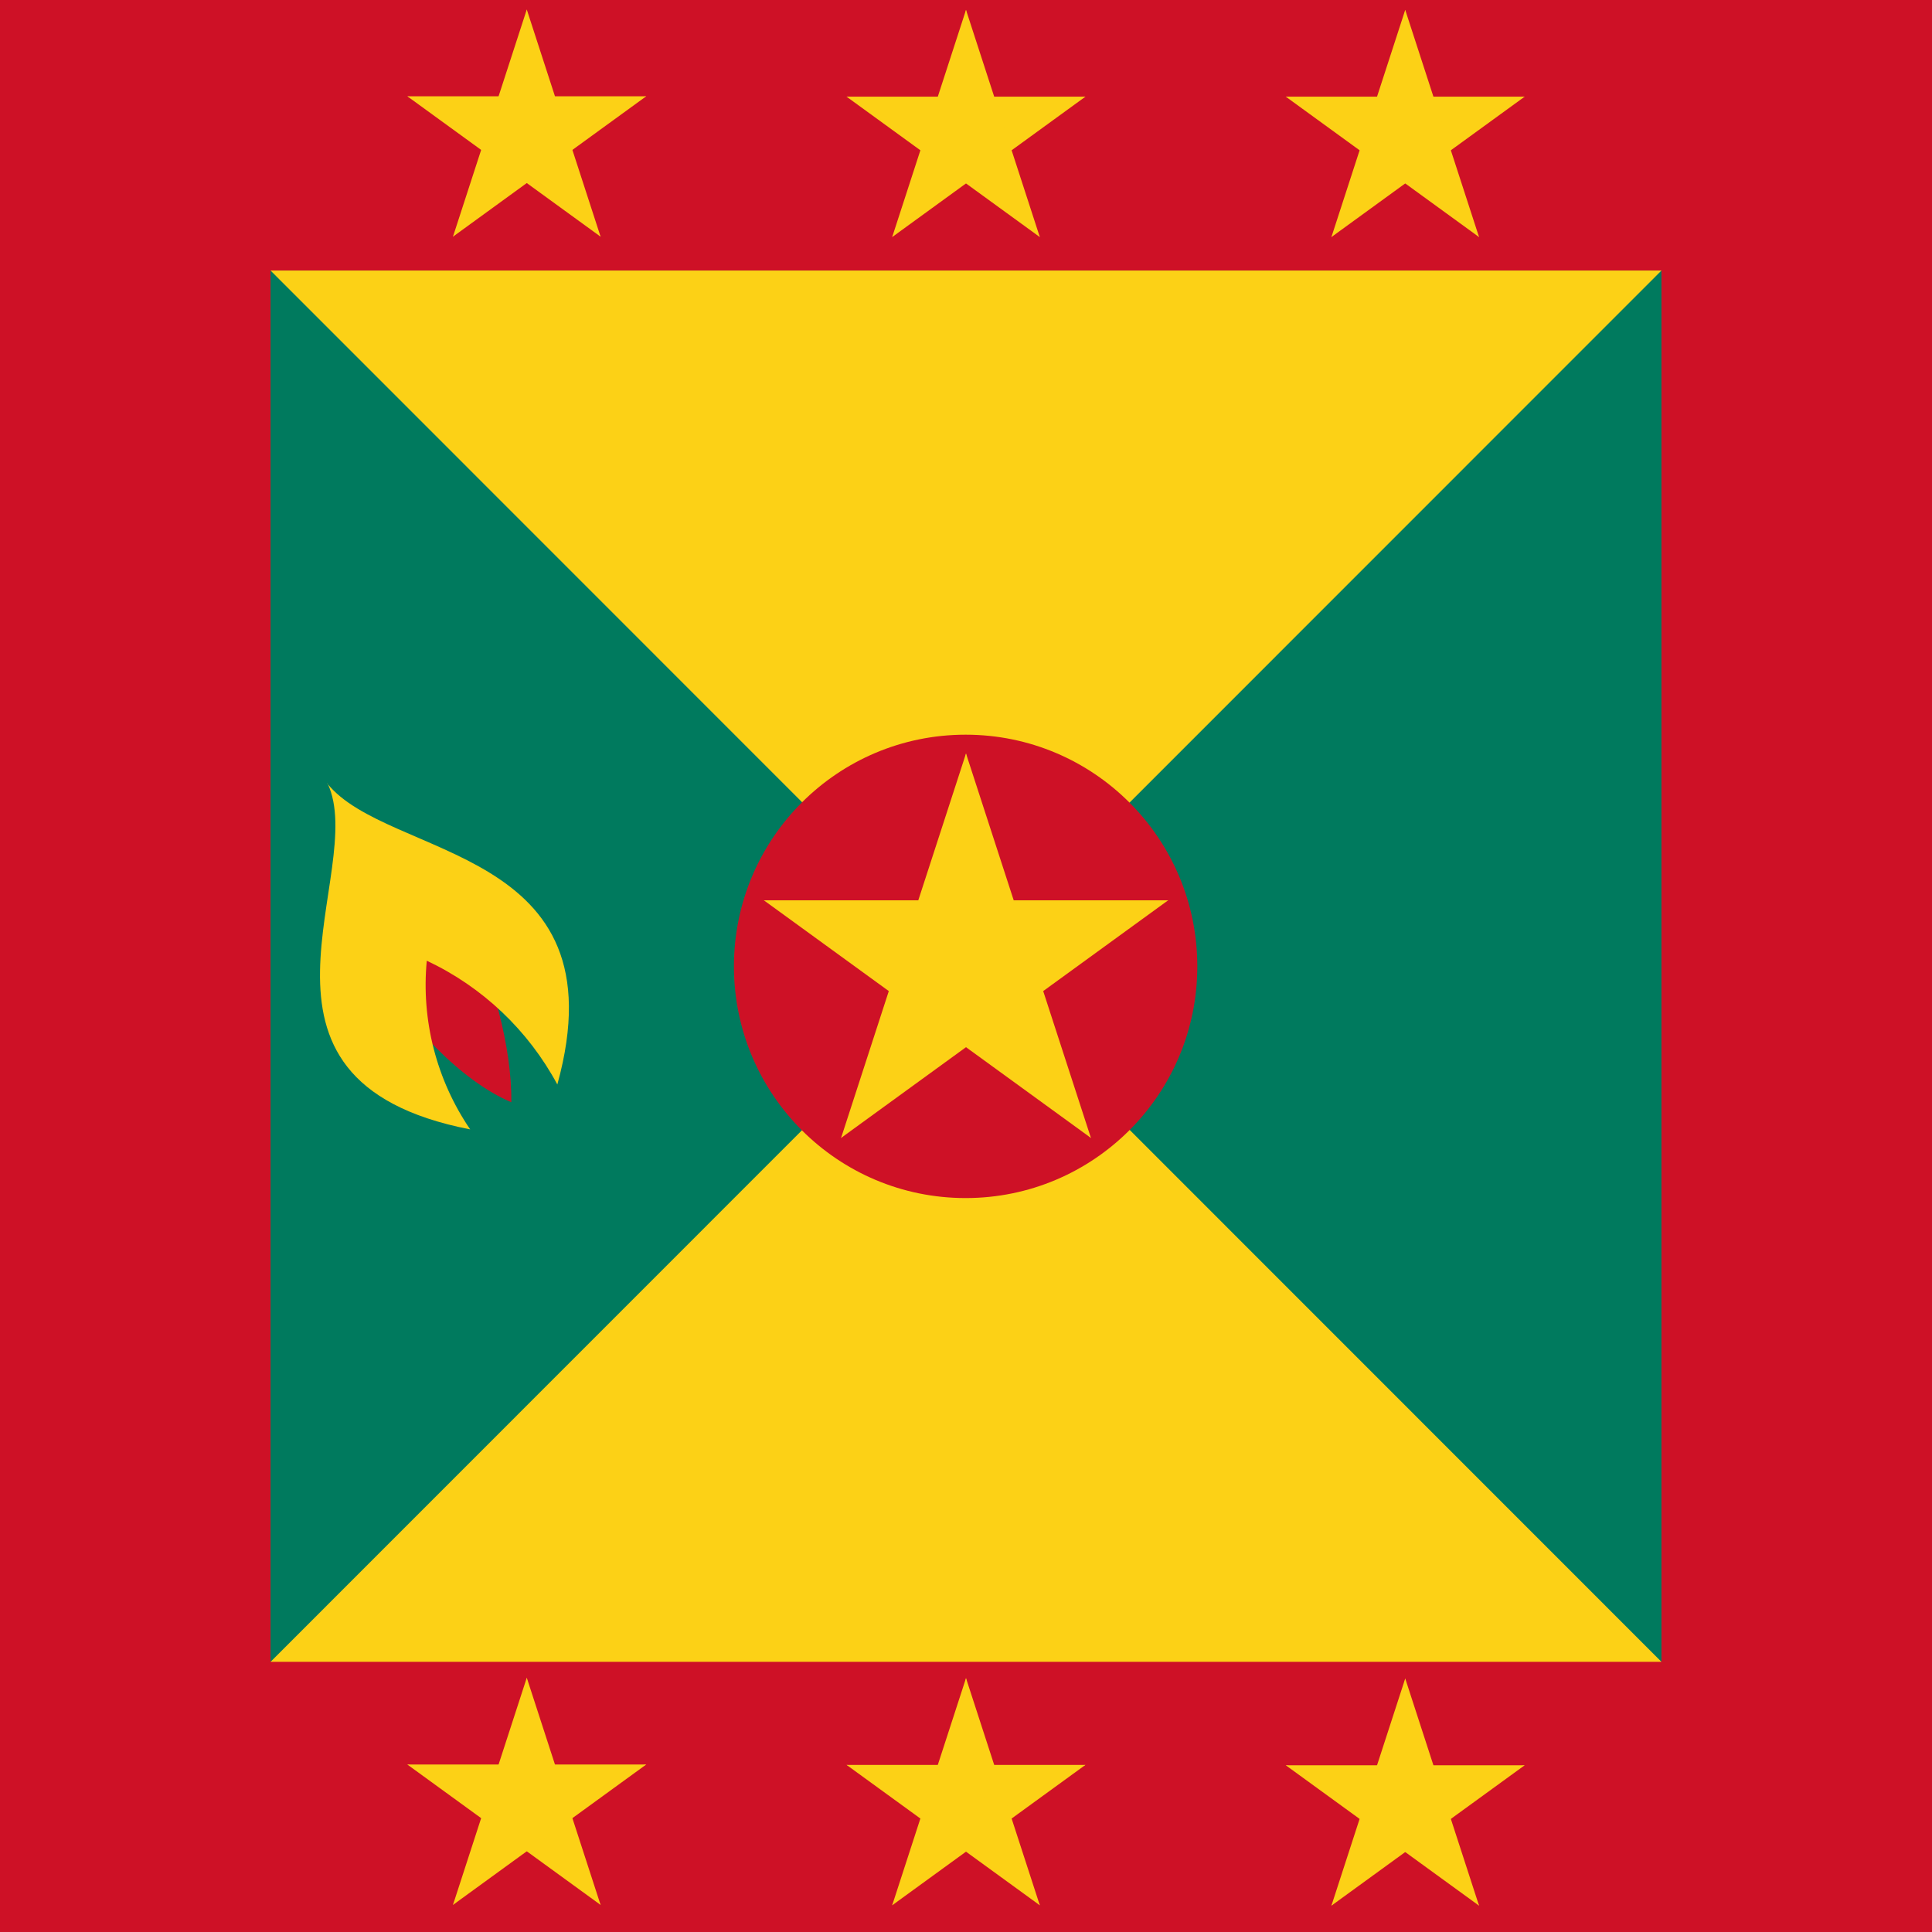
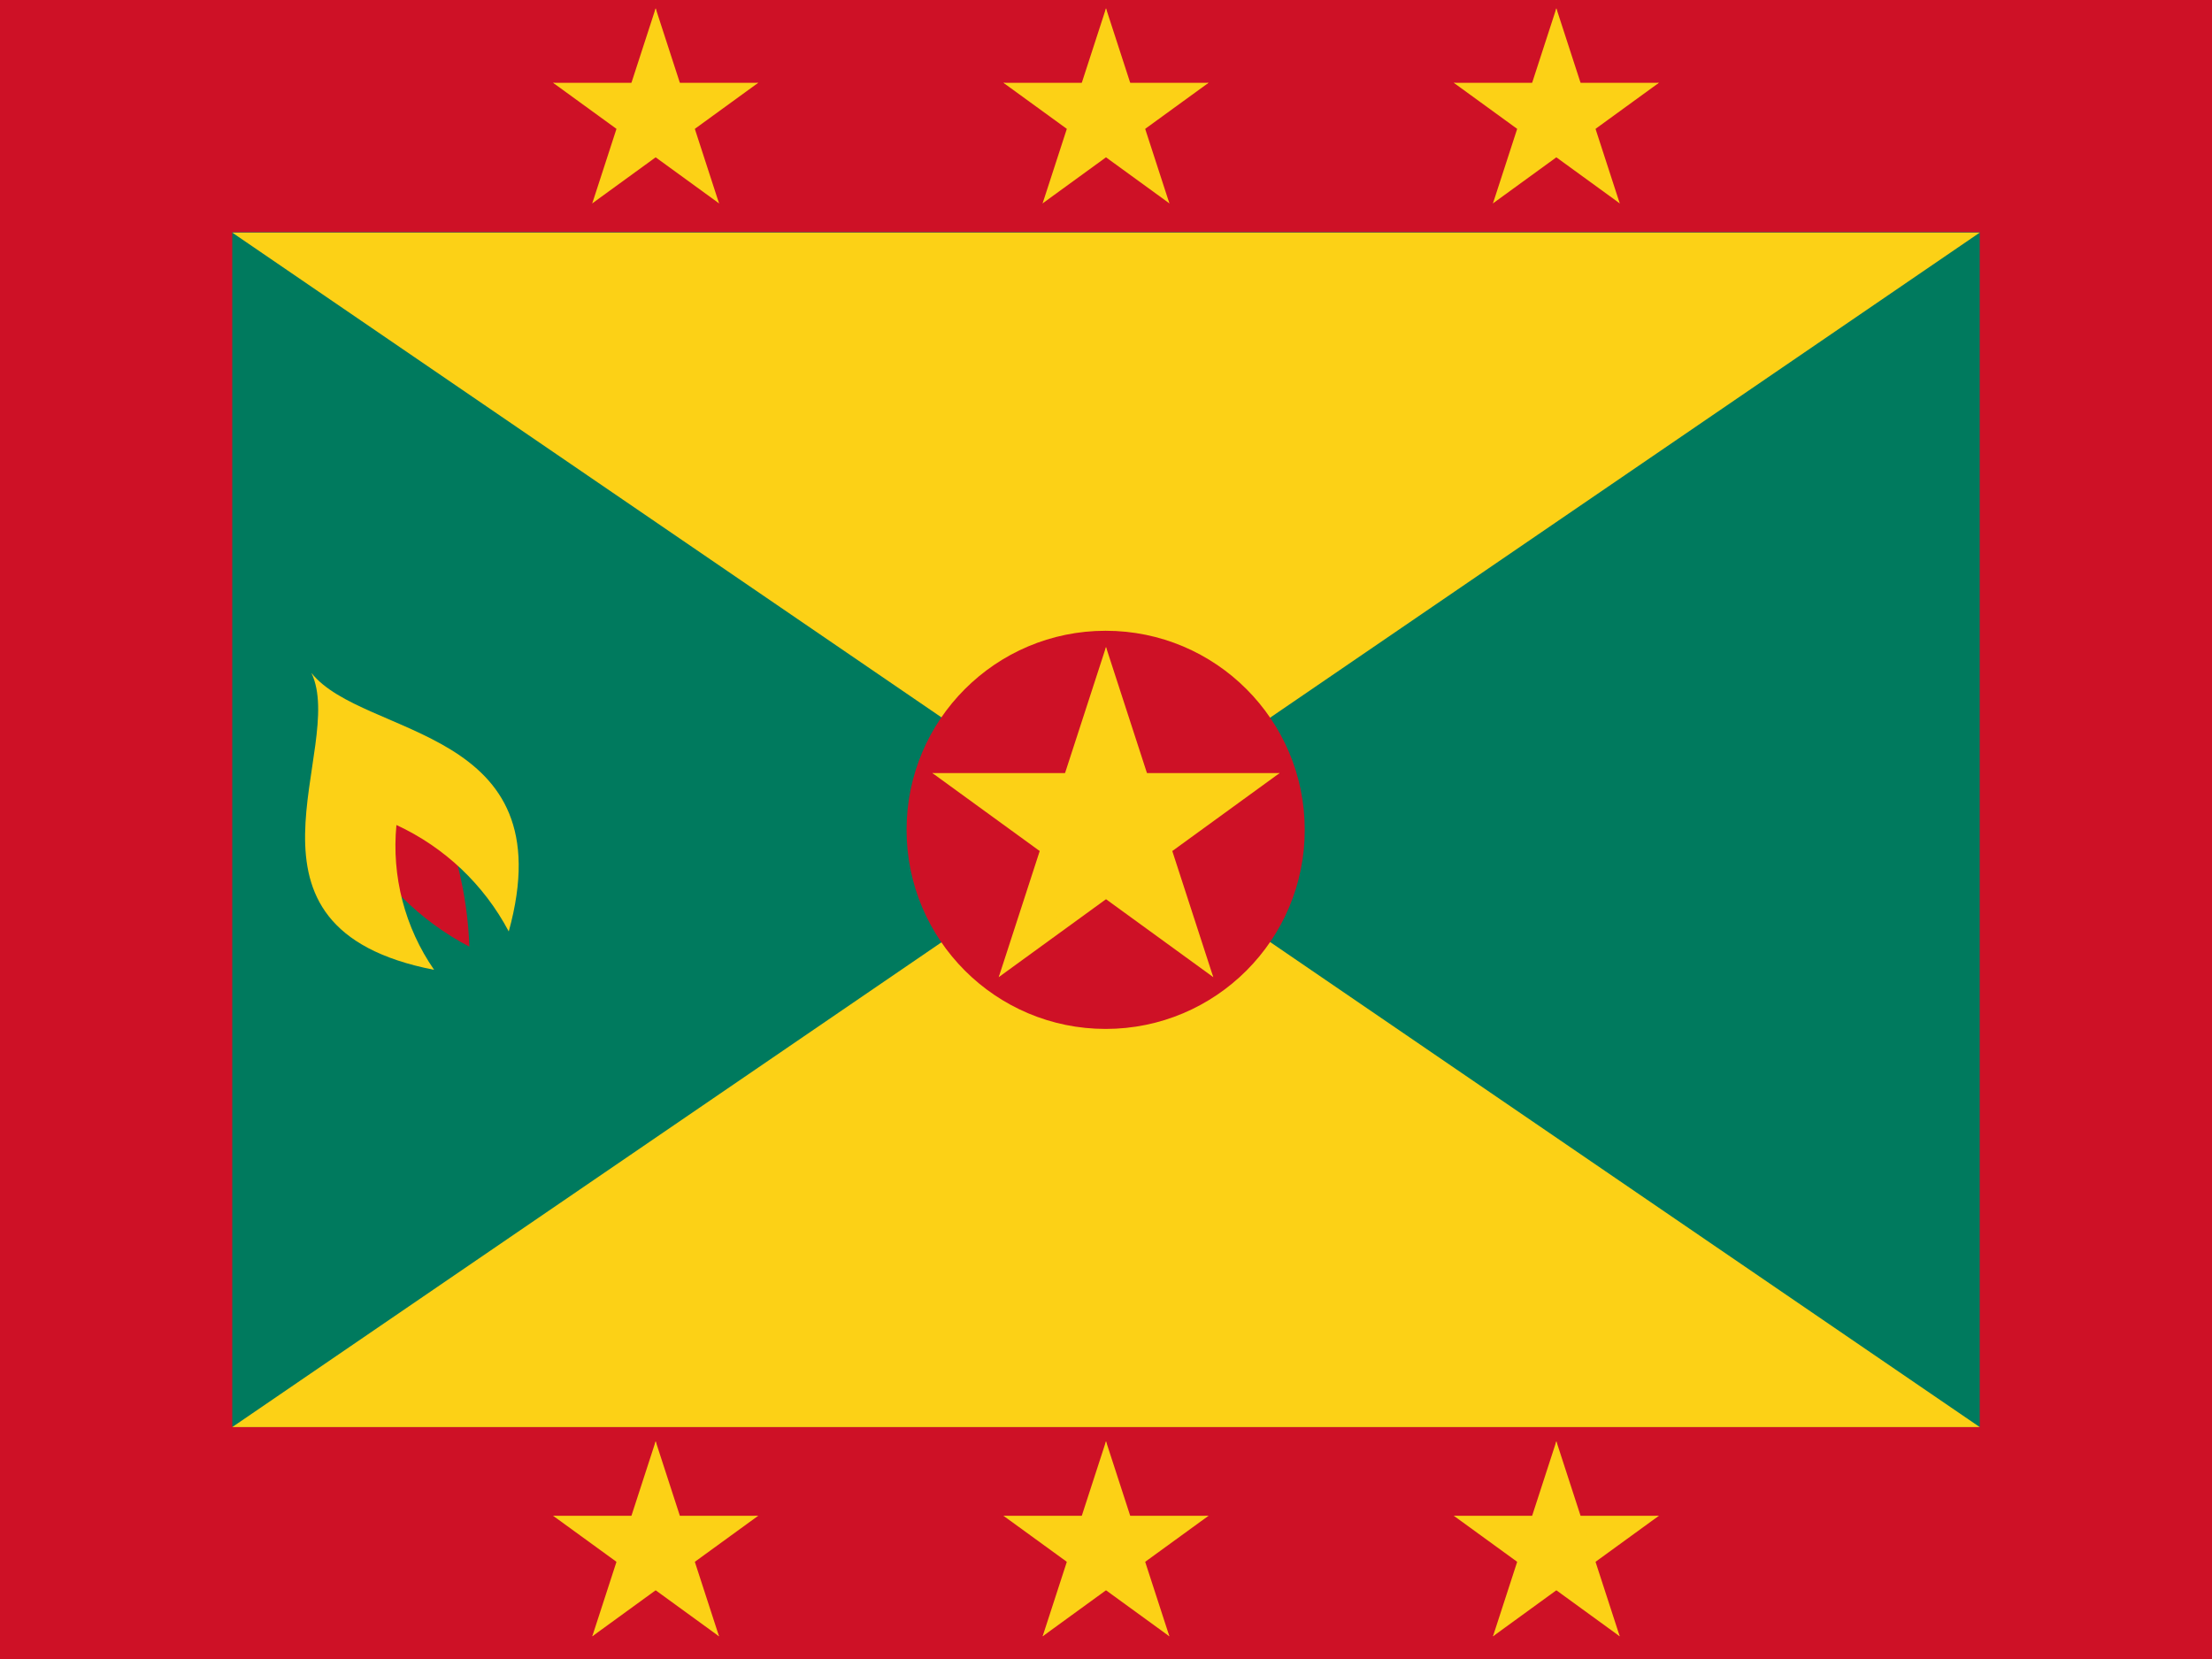
- <svg xmlns="http://www.w3.org/2000/svg" xmlns:xlink="http://www.w3.org/1999/xlink" id="flag-icons-gd" viewBox="0 0 512 512">
+ <svg xmlns="http://www.w3.org/2000/svg" xmlns:xlink="http://www.w3.org/1999/xlink" id="flag-icons-gd" viewBox="0 0 640 480">
  <defs>
    <g id="gd-c">
      <g id="gd-b">
        <path id="gd-a" fill="#fcd116" d="M0-1v1h.5" transform="rotate(18 0 -1)" />
-         <use xlink:href="#gd-a" width="100%" height="100%" transform="scale(-1 1)" />
+         <use xlink:href="#gd-a" transform="scale(-1 1)" />
      </g>
-       <use xlink:href="#gd-b" width="100%" height="100%" transform="rotate(72)" />
-       <use xlink:href="#gd-b" width="100%" height="100%" transform="rotate(144)" />
-       <use xlink:href="#gd-b" width="100%" height="100%" transform="rotate(-144)" />
-       <use xlink:href="#gd-b" width="100%" height="100%" transform="rotate(-72)" />
+       <use xlink:href="#gd-b" transform="rotate(72)" />
+       <use xlink:href="#gd-b" transform="rotate(144)" />
+       <use xlink:href="#gd-b" transform="rotate(216)" />
+       <use xlink:href="#gd-b" transform="rotate(288)" />
    </g>
  </defs>
-   <path fill="#ce1126" d="M0 0h512v512H0z" />
-   <path fill="#007a5e" d="M71.7 71.7h368.6v368.6H71.7z" />
-   <path fill="#fcd116" d="M71.7 71.7h368.6L71.7 440.4h368.6z" />
-   <circle cx="255.9" cy="256.1" r="61.4" fill="#ce1126" />
-   <use xlink:href="#gd-c" width="100%" height="100%" transform="translate(256 256)scale(56.32)" />
-   <use xlink:href="#gd-d" width="100%" height="100%" x="-100" transform="translate(-16.4 -.1)" />
-   <use xlink:href="#gd-c" id="gd-d" width="100%" height="100%" transform="translate(256 35.9)scale(33.28)" />
-   <use xlink:href="#gd-d" width="100%" height="100%" x="100" transform="translate(16.4)" />
-   <path fill="#ce1126" d="M99.8 256.8c7.7 14.3 22.6 29.8 35.7 35.3.2-14.5-5-33.2-12-48z" />
-   <path fill="#fcd116" d="M86.8 207.6c11.1 23.3-29 78.7 37.8 91.7a68 68 0 0 1-11.5-44.7 76 76 0 0 1 34.6 32.8c17.5-63.4-44.8-59.5-61-79.8z" />
-   <use xlink:href="#gd-d" width="100%" height="100%" x="-100" transform="translate(-16.4 442)" />
-   <use xlink:href="#gd-c" width="100%" height="100%" transform="translate(256 478)scale(33.28)" />
-   <use xlink:href="#gd-d" width="100%" height="100%" x="100" transform="translate(16.4 442.2)" />
+   <path fill="#ce1126" d="M0 0h640v480H0z" />
+   <path fill="#007a5e" d="M67.2 67.2h505.6v345.6H67.2z" />
+   <path fill="#fcd116" d="M67.2 67.3h505.6L67.2 412.9h505.6z" />
+   <circle cx="319.9" cy="240.1" r="57.6" fill="#ce1126" />
+   <use xlink:href="#gd-c" width="100%" height="100%" transform="translate(320 240)scale(52.8)" />
+   <use xlink:href="#gd-d" width="100%" height="100%" x="-100" transform="translate(-30.3)" />
+   <use xlink:href="#gd-c" id="gd-d" width="100%" height="100%" transform="translate(320 33.6)scale(31.2)" />
+   <use xlink:href="#gd-d" width="100%" height="100%" x="100" transform="translate(30.3)" />
+   <path fill="#ce1126" d="M102.3 240.7a80 80 0 0 0 33.5 33.2 111 111 0 0 0-11.3-45z" />
+   <path fill="#fcd116" d="M90.1 194.7c10.4 21.7-27.1 73.7 35.5 85.9a63 63 0 0 1-10.9-41.9 70 70 0 0 1 32.5 30.8c16.4-59.5-42-55.8-57.1-74.8" />
+   <use xlink:href="#gd-d" width="100%" height="100%" x="-100" transform="translate(-30.3 414.6)" />
+   <use xlink:href="#gd-c" width="100%" height="100%" transform="translate(320 448.2)scale(31.2)" />
+   <use xlink:href="#gd-d" width="100%" height="100%" x="100" transform="translate(30.3 414.6)" />
</svg>
